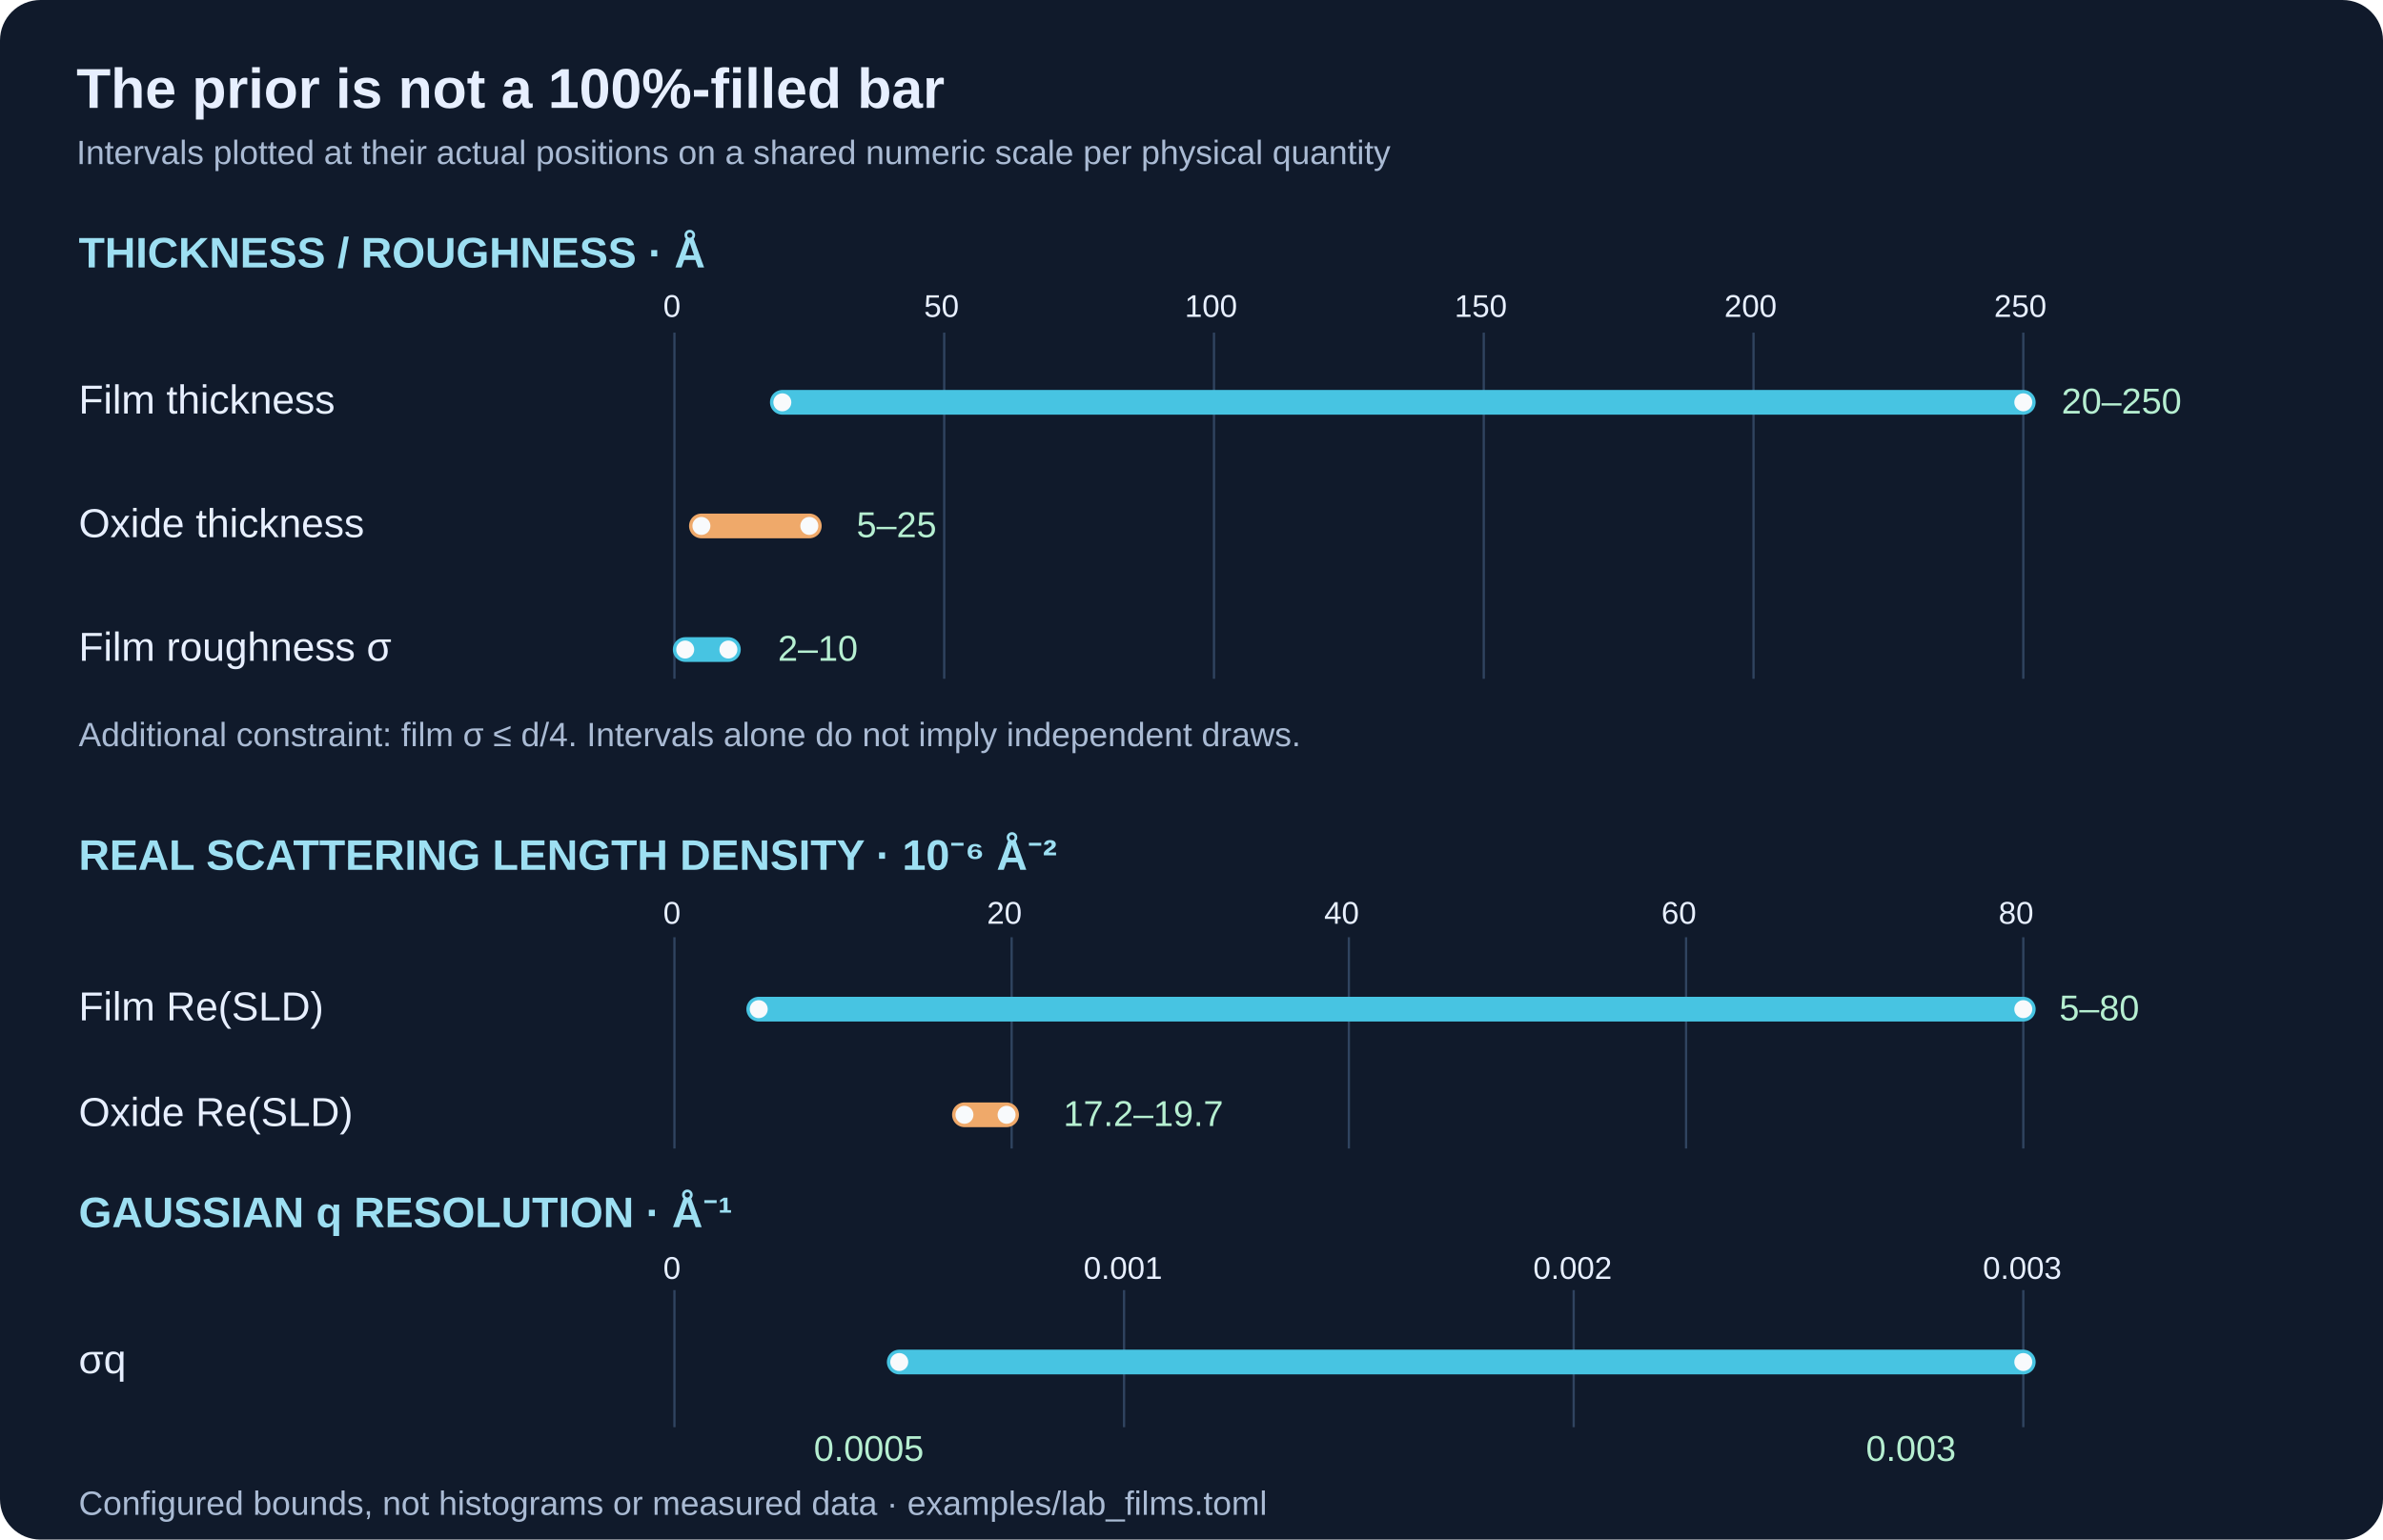
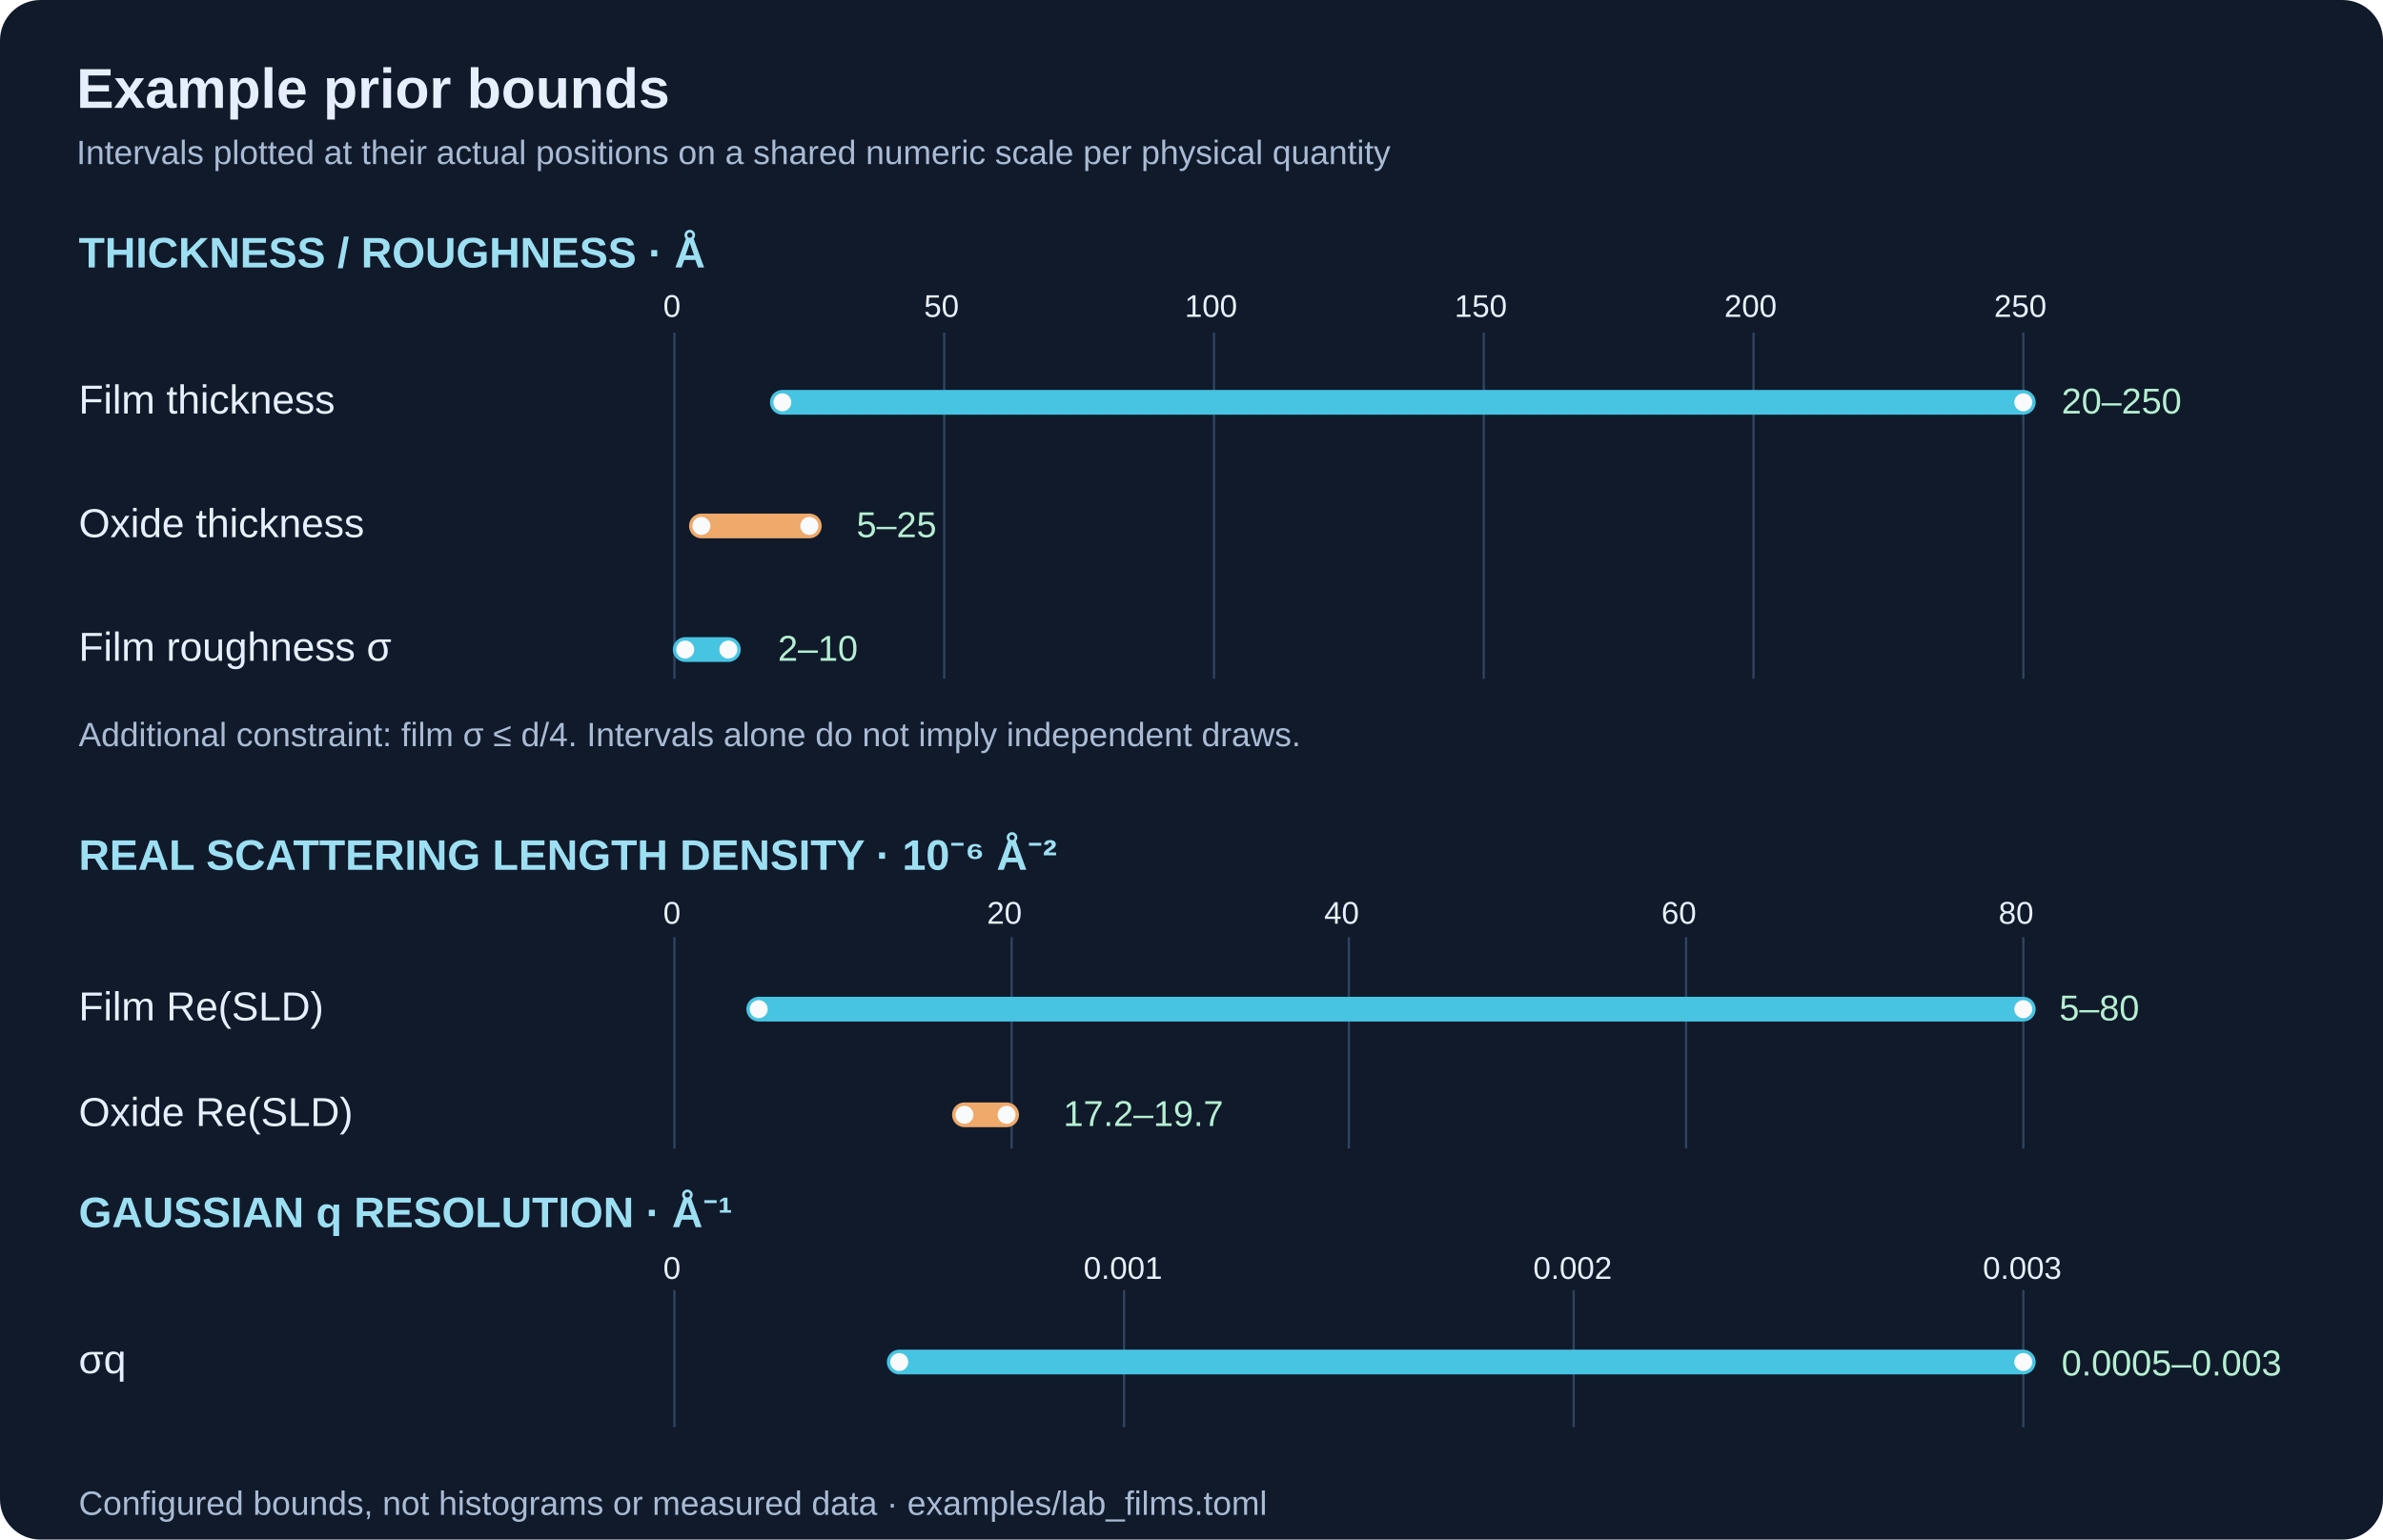
<svg xmlns="http://www.w3.org/2000/svg" viewBox="0 0 1060 685" role="img" aria-labelledby="title desc">
  <style>text{font-family:Arial,Helvetica,sans-serif;fill:#e7efff}.title{font-size:25px;font-weight:700}.note{font-size:15px;fill:#aabbd4}.head{font-size:19px;font-weight:700;fill:#9ddff2}.name{font-size:18px}.tick{font-size:14px;fill:#9eb0c8}.val{font-size:16px;fill:#b6efd1}.grid{stroke:#304460;stroke-width:1}.bar{stroke:#47c4e2;stroke-width:11;stroke-linecap:round}.oxide{stroke:#efa96a;stroke-width:11;stroke-linecap:round}.dot{fill:#f8fafc}</style>
  <rect width="1060" height="685" rx="18" fill="#101a2b" />
-   <text x="34" y="48" class="title">The prior is not a 100%-filled bar</text>
+   <text x="34" y="48" class="title">Example prior bounds</text>
  <text x="34" y="73" class="note">Intervals plotted at their actual positions on a shared numeric scale per physical quantity</text>
  <text x="35" y="119" class="head">THICKNESS / ROUGHNESS · Å</text>
  <g>
    <line class="grid" x1="300" x2="300" y1="148" y2="302" />
    <line class="grid" x1="420" x2="420" y1="148" y2="302" />
    <line class="grid" x1="540" x2="540" y1="148" y2="302" />
    <line class="grid" x1="660" x2="660" y1="148" y2="302" />
    <line class="grid" x1="780" x2="780" y1="148" y2="302" />
    <line class="grid" x1="900" x2="900" y1="148" y2="302" />
  </g>
  <g class="tick">
    <text x="295" y="141">0</text>
    <text x="411" y="141">50</text>
    <text x="527" y="141">100</text>
    <text x="647" y="141">150</text>
    <text x="767" y="141">200</text>
    <text x="887" y="141">250</text>
  </g>
  <text x="35" y="184" class="name">Film thickness</text>
  <line class="bar" x1="348" y1="179" x2="900" y2="179" />
  <circle class="dot" cx="348" cy="179" r="4" />
  <circle class="dot" cx="900" cy="179" r="4" />
  <text x="917" y="184" class="val">20–250</text>
  <text x="35" y="239" class="name">Oxide thickness</text>
  <line class="oxide" x1="312" y1="234" x2="360" y2="234" />
  <circle class="dot" cx="312" cy="234" r="4" />
  <circle class="dot" cx="360" cy="234" r="4" />
  <text x="381" y="239" class="val">5–25</text>
  <text x="35" y="294" class="name">Film roughness σ</text>
  <line class="bar" x1="304.8" y1="289" x2="324" y2="289" />
  <circle class="dot" cx="304.8" cy="289" r="4" />
  <circle class="dot" cx="324" cy="289" r="4" />
  <text x="346" y="294" class="val">2–10</text>
  <text x="35" y="332" class="note">Additional constraint: film σ ≤ d/4. Intervals alone do not imply independent draws.</text>
  <text x="35" y="387" class="head">REAL SCATTERING LENGTH DENSITY · 10⁻⁶ Å⁻²</text>
  <g>
    <line class="grid" x1="300" x2="300" y1="417" y2="511" />
    <line class="grid" x1="450" x2="450" y1="417" y2="511" />
    <line class="grid" x1="600" x2="600" y1="417" y2="511" />
    <line class="grid" x1="750" x2="750" y1="417" y2="511" />
    <line class="grid" x1="900" x2="900" y1="417" y2="511" />
  </g>
  <g class="tick">
    <text x="295" y="411">0</text>
    <text x="439" y="411">20</text>
    <text x="589" y="411">40</text>
    <text x="739" y="411">60</text>
    <text x="889" y="411">80</text>
  </g>
  <text x="35" y="454" class="name">Film Re(SLD)</text>
  <line class="bar" x1="337.5" y1="449" x2="900" y2="449" />
  <circle class="dot" cx="337.5" cy="449" r="4" />
  <circle class="dot" cx="900" cy="449" r="4" />
  <text x="916" y="454" class="val">5–80</text>
  <text x="35" y="501" class="name">Oxide Re(SLD)</text>
  <line class="oxide" x1="429" y1="496" x2="447.75" y2="496" />
  <circle class="dot" cx="429" cy="496" r="4" />
  <circle class="dot" cx="447.75" cy="496" r="4" />
  <text x="473" y="501" class="val">17.2–19.7</text>
  <text x="35" y="546" class="head">GAUSSIAN q RESOLUTION · Å⁻¹</text>
  <g>
    <line class="grid" x1="300" x2="300" y1="574" y2="635" />
    <line class="grid" x1="500" x2="500" y1="574" y2="635" />
    <line class="grid" x1="700" x2="700" y1="574" y2="635" />
    <line class="grid" x1="900" x2="900" y1="574" y2="635" />
  </g>
  <g class="tick">
    <text x="295" y="569">0</text>
    <text x="482" y="569">0.001</text>
    <text x="682" y="569">0.002</text>
    <text x="882" y="569">0.003</text>
  </g>
  <text x="35" y="611" class="name">σq</text>
  <line class="bar" x1="400" y1="606" x2="900" y2="606" />
  <circle class="dot" cx="400" cy="606" r="4" />
  <circle class="dot" cx="900" cy="606" r="4" />
-   <text x="362" y="650" class="val">0.0005</text>
-   <text x="830" y="650" class="val">0.003</text>
+   <text x="917" y="612" class="val">0.0005–0.003</text>
  <text x="35" y="674" class="note">Configured bounds, not histograms or measured data · examples/lab_films.toml</text>
</svg>
